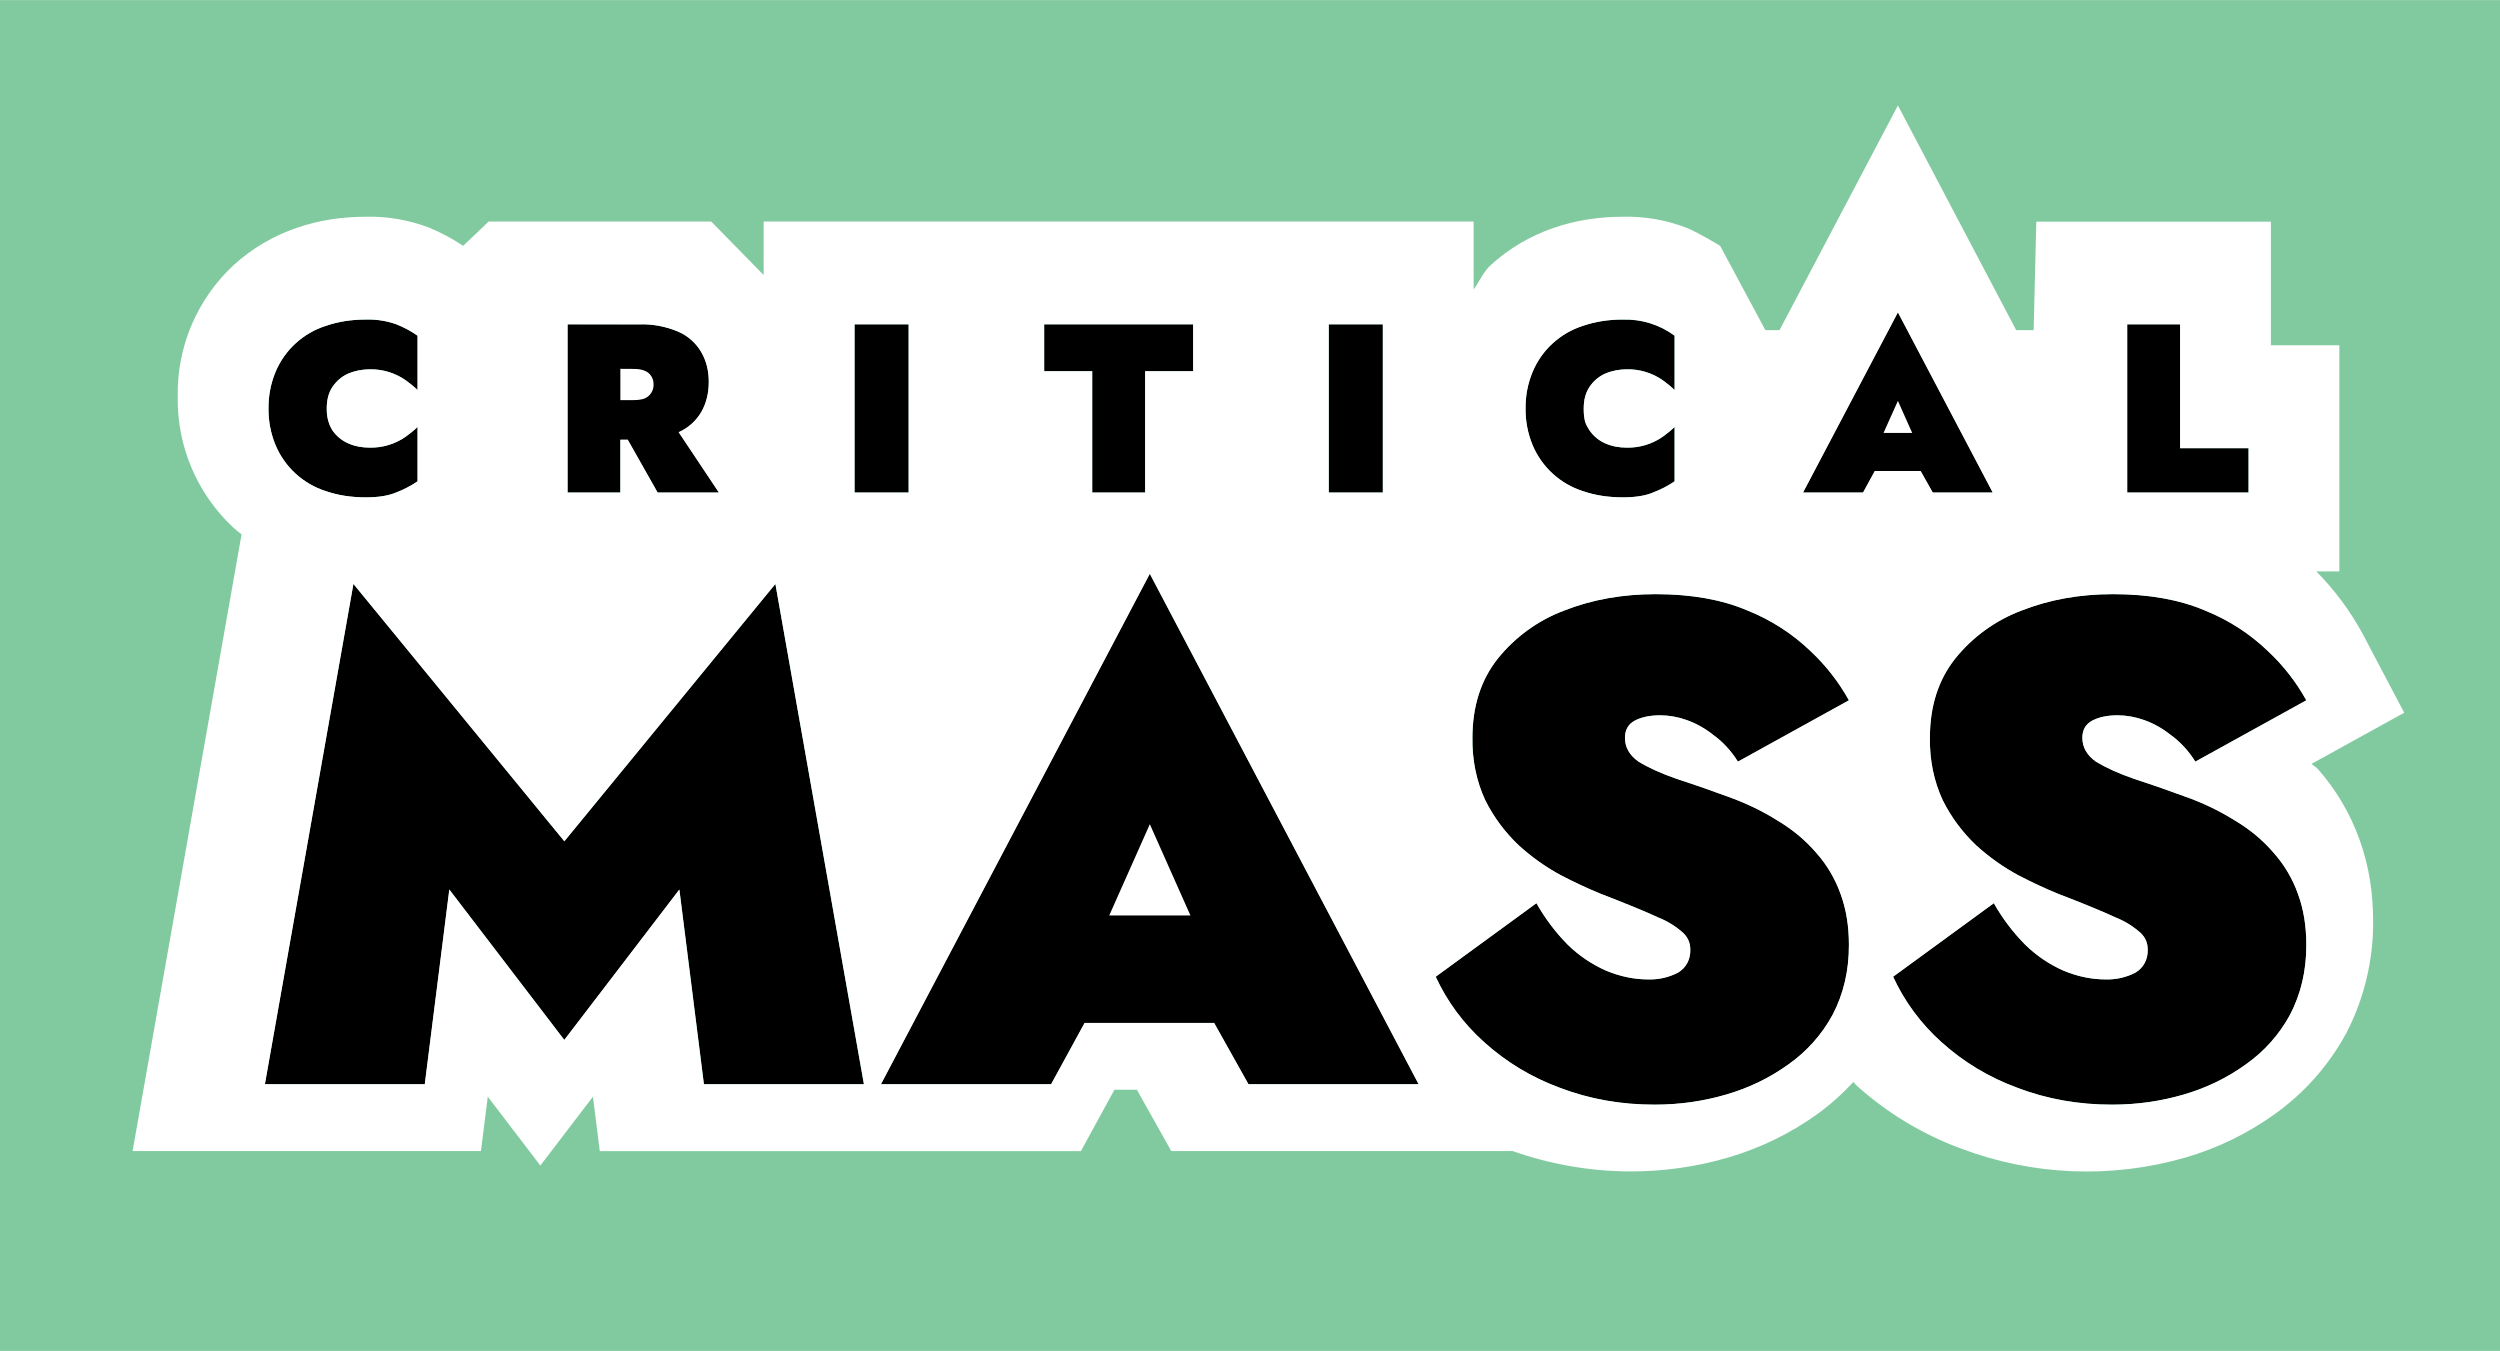
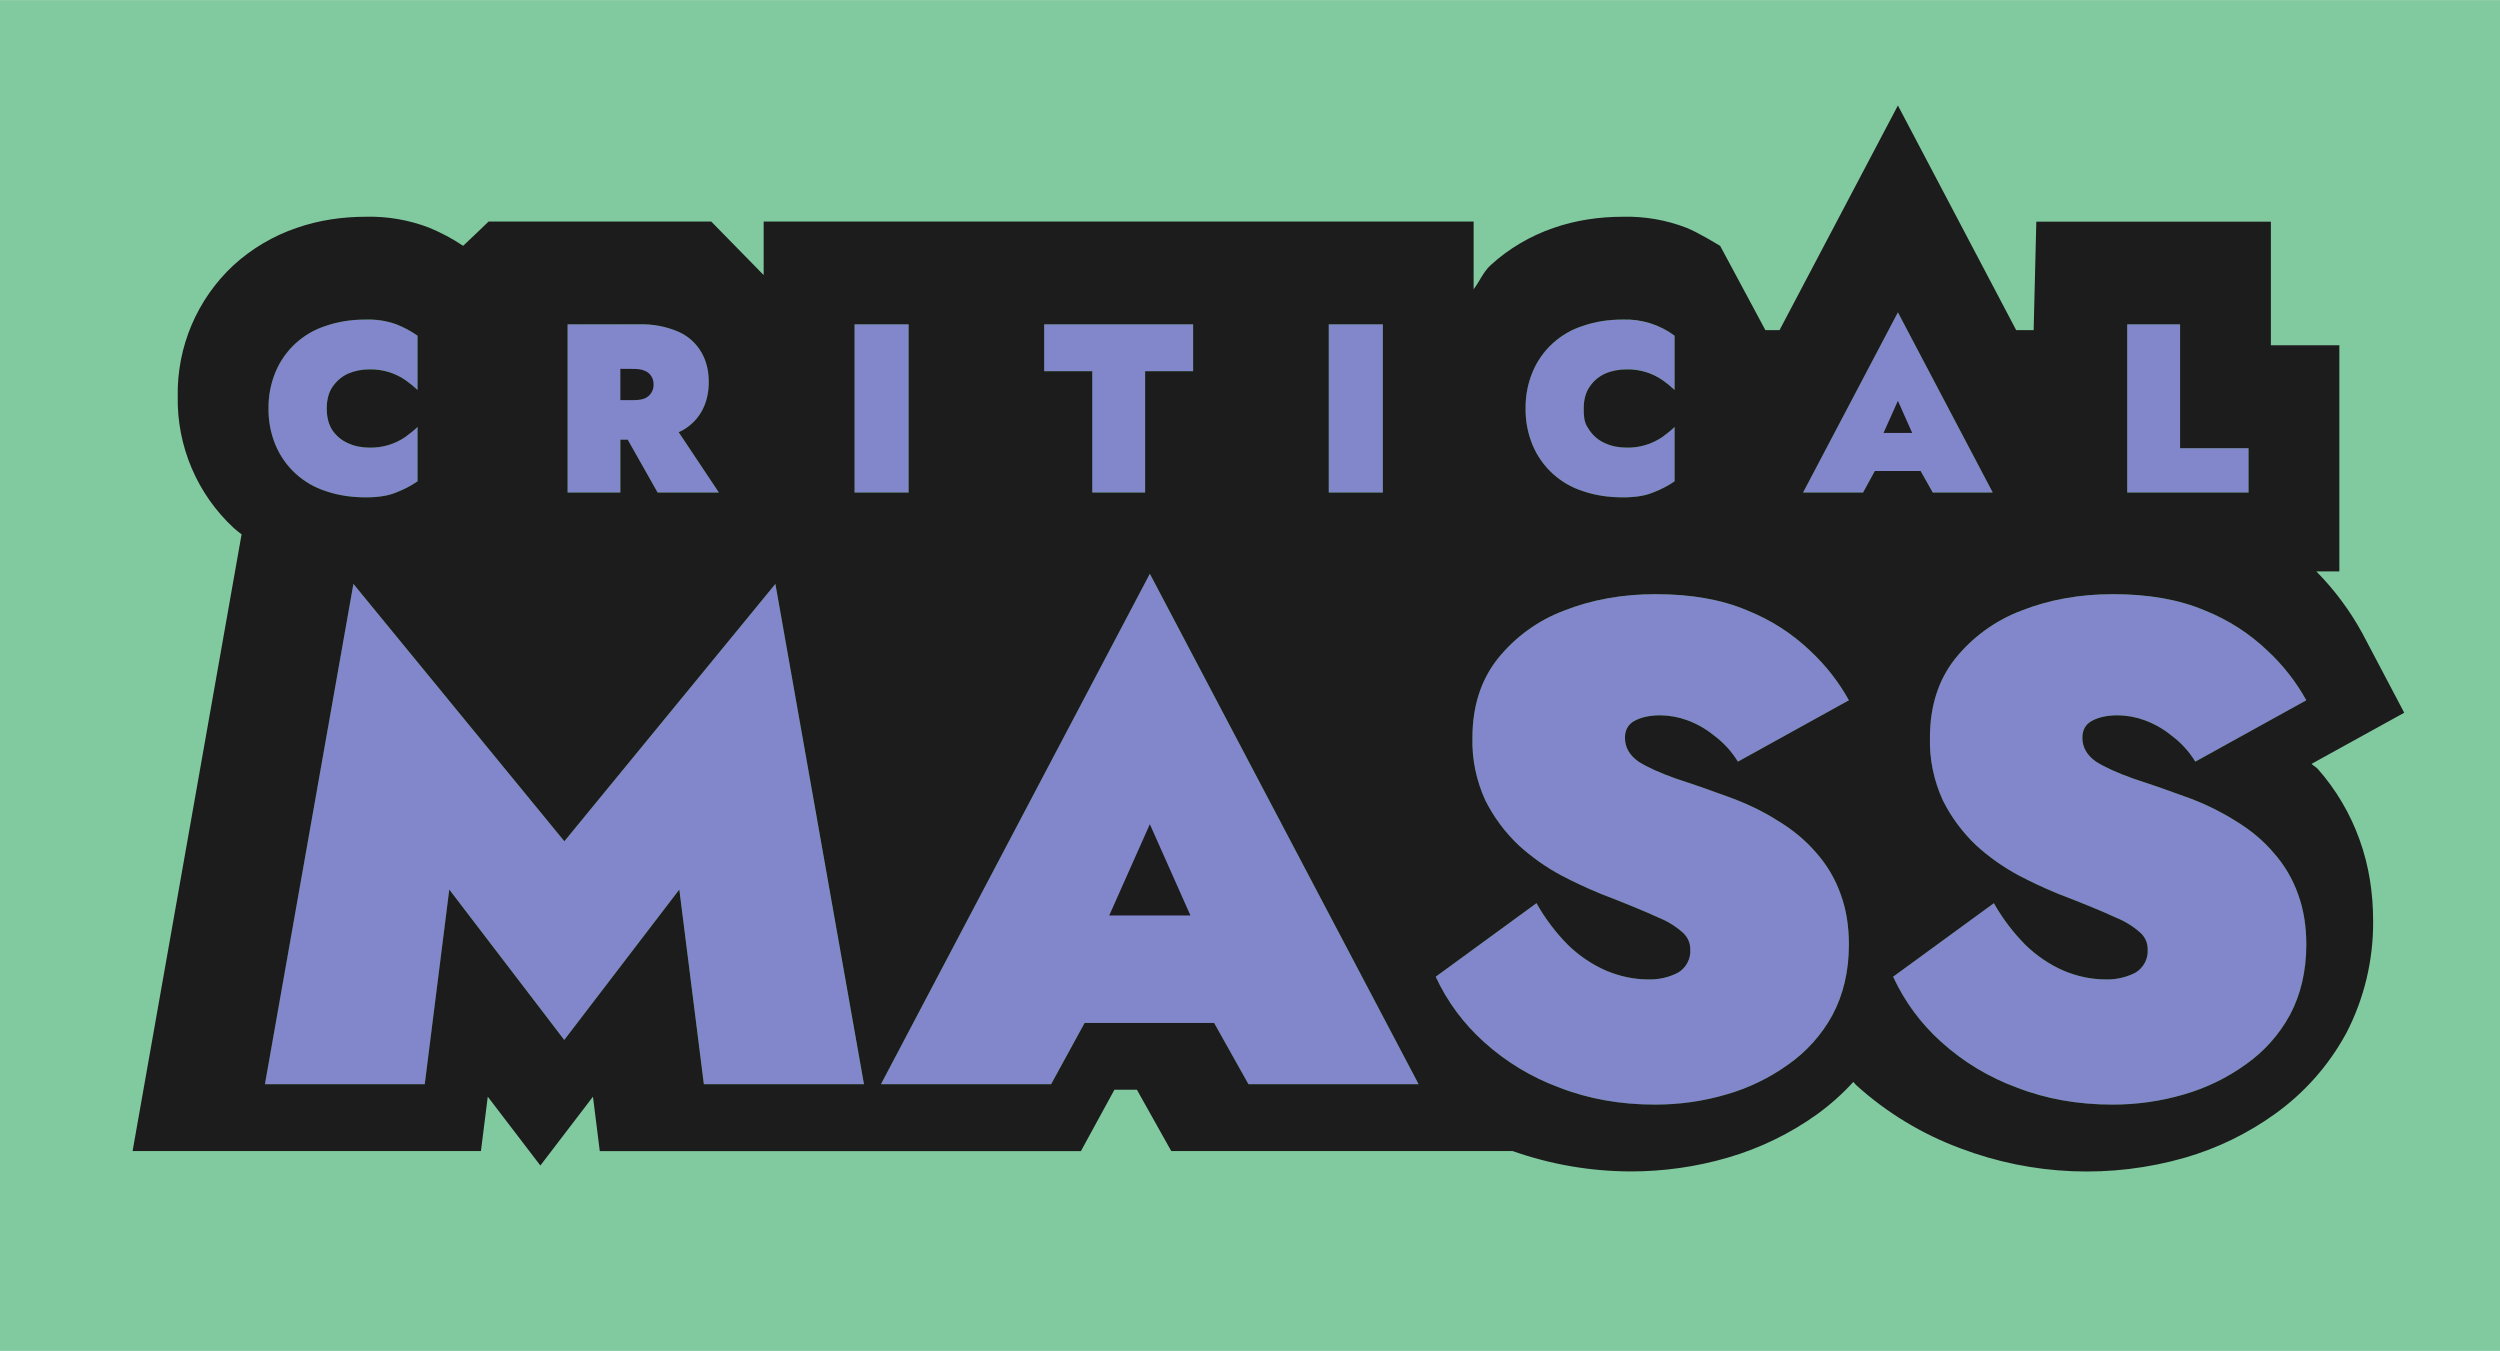
<svg xmlns="http://www.w3.org/2000/svg" viewBox="0 0 270.93 146.39">
  <path d="M-30.43 75.41H240.5V221.8H-30.43z" style="fill:#81ca9f;fill-opacity:1;stroke:none;stroke-width:19.227;stroke-dasharray:none;stroke-opacity:1;paint-order:markers stroke fill" transform="translate(30.43 -75.4)" />
-   <path d="m175.25 109.25-10.29 19.53h6.51l1.28-2.34h4.96l1.31 2.34h6.51zm-166.03.78c-1.58 0-3.02.23-4.32.68a8.8 8.8 0 0 0-5.47 5 10 10 0 0 0-.76 3.96 10 10 0 0 0 .76 3.96 8.8 8.8 0 0 0 5.47 5c1.3.45 2.74.67 4.32.67 1.34 0 2.42-.17 3.26-.52.85-.33 1.63-.73 2.34-1.22v-5.89c-.38.37-.82.73-1.3 1.07a6.6 6.6 0 0 1-3.88 1.17c-.85 0-1.64-.15-2.35-.46a4.04 4.04 0 0 1-1.69-1.41 4.27 4.27 0 0 1-.62-2.37c0-.94.2-1.72.62-2.34.43-.65 1-1.12 1.7-1.44a6.61 6.61 0 0 1 6.22.7c.48.35.92.7 1.3 1.07v-5.88c-.71-.5-1.5-.92-2.34-1.25a9 9 0 0 0-3.26-.5m136.23 0c-1.58 0-3.02.23-4.32.68a8.8 8.8 0 0 0-5.47 5 10 10 0 0 0-.76 3.96 10 10 0 0 0 .76 3.96 8.8 8.8 0 0 0 5.47 5c1.3.45 2.74.67 4.32.67 1.34 0 2.42-.17 3.25-.52.85-.33 1.64-.73 2.35-1.22v-5.89c-.38.37-.82.73-1.3 1.07a6.6 6.6 0 0 1-3.88 1.17c-.85 0-1.64-.15-2.35-.46a4.04 4.04 0 0 1-1.69-1.41 4.27 4.27 0 0 1-.63-2.37q0-1.41.63-2.34c.43-.65 1-1.12 1.7-1.44a6.6 6.6 0 0 1 6.22.7c.48.35.92.7 1.3 1.07v-5.88a8.98 8.98 0 0 0-5.6-1.74zm-114.37.52v18.23h5.72v-5.72h.8l3.24 5.72h6.64l-4.36-6.54a5.35 5.35 0 0 0 2.46-2.2c.54-.96.8-2.04.8-3.24a6.3 6.3 0 0 0-.8-3.22 5.35 5.35 0 0 0-2.47-2.22 10 10 0 0 0-4.35-.8H36.8zm31.1 0v18.23h5.86v-18.23zm20.55 0v5.08h5.2v13.15h5.74v-13.15h5.2v-5.08zm30.84 0v18.23h5.86v-18.23zm86.53 0v18.23h13.15v-4.81h-7.42v-13.42ZM94.17 137.58 65.04 192.9h18.44l3.63-6.64h14.04l3.72 6.64h18.44zm-86.3 1.1-9.6 54.22h17.34l2.66-21.1 12.46 16.3 12.47-16.3 2.66 21.1h17.33l-9.59-54.22-22.87 27.89zm141.12 1.11c-3.6 0-6.89.59-9.89 1.77a16.8 16.8 0 0 0-7.23 5.24c-1.82 2.3-2.73 5.16-2.73 8.56 0 2.6.47 4.86 1.4 6.78a17.5 17.5 0 0 0 3.62 4.87 23 23 0 0 0 4.57 3.25c1.62.83 3.05 1.5 4.28 1.99 2.8 1.08 4.9 1.94 6.27 2.58a9 9 0 0 1 2.73 1.7c.5.49.74 1.08.74 1.77 0 1.13-.44 1.96-1.33 2.5a6.6 6.6 0 0 1-3.25.74c-1.52 0-3.05-.32-4.57-.96a14 14 0 0 1-4.13-2.8 21.2 21.2 0 0 1-3.4-4.5l-10.91 7.97a21.7 21.7 0 0 0 5.24 7.08 25 25 0 0 0 8.18 4.94 28.5 28.5 0 0 0 10.33 1.85c2.66 0 5.24-.37 7.75-1.1 2.5-.75 4.74-1.83 6.71-3.26a15.75 15.75 0 0 0 4.8-5.38 15.9 15.9 0 0 0 1.77-7.6c0-2.01-.3-3.83-.89-5.46a13.5 13.5 0 0 0-2.65-4.5 16.8 16.8 0 0 0-4.14-3.46 27.5 27.5 0 0 0-5.53-2.66 147 147 0 0 0-5.53-1.92 21.3 21.3 0 0 1-4.06-1.84c-.98-.7-1.47-1.55-1.47-2.58 0-.84.34-1.45 1.03-1.85.74-.4 1.67-.59 2.8-.59.94 0 1.9.17 2.88.52q1.47.51 2.88 1.62c.98.69 1.86 1.65 2.65 2.88l12.03-6.64a21.7 21.7 0 0 0-4.13-5.31 21.2 21.2 0 0 0-6.87-4.43c-2.75-1.18-6.07-1.77-9.95-1.77m49.57 0c-3.6 0-6.89.59-9.89 1.77a16.8 16.8 0 0 0-7.23 5.24c-1.82 2.3-2.73 5.16-2.73 8.56 0 2.6.47 4.86 1.4 6.78a17.5 17.5 0 0 0 3.62 4.87c1.48 1.33 3 2.41 4.57 3.25 1.63.83 3.05 1.5 4.28 1.99 2.8 1.08 4.9 1.94 6.27 2.58a9 9 0 0 1 2.73 1.7c.5.49.74 1.08.74 1.77 0 1.13-.44 1.96-1.33 2.5a6.6 6.6 0 0 1-3.24.74c-1.53 0-3.05-.32-4.58-.96a14 14 0 0 1-4.13-2.8 21.2 21.2 0 0 1-3.4-4.5l-10.91 7.97a21.7 21.7 0 0 0 5.24 7.08 25 25 0 0 0 8.19 4.94 28.5 28.5 0 0 0 10.32 1.85c2.66 0 5.24-.37 7.75-1.1 2.5-.75 4.75-1.83 6.71-3.26a15.75 15.75 0 0 0 4.8-5.38 15.9 15.9 0 0 0 1.77-7.6c0-2.01-.3-3.83-.89-5.46a13.5 13.5 0 0 0-2.65-4.5 16.8 16.8 0 0 0-4.13-3.46 27.5 27.5 0 0 0-5.54-2.66 147 147 0 0 0-5.53-1.92 21.3 21.3 0 0 1-4.06-1.84c-.98-.7-1.47-1.55-1.47-2.58 0-.84.34-1.45 1.03-1.85.74-.4 1.67-.59 2.8-.59.94 0 1.9.17 2.88.52.99.34 1.94.88 2.88 1.62.98.69 1.87 1.65 2.65 2.88l12.03-6.64a21.7 21.7 0 0 0-4.13-5.31 21.2 21.2 0 0 0-6.86-4.43q-4.14-1.77-9.96-1.77m-66.1 60.07.06.02a.1.1 0 0 1-.03-.01h-.02z" style="-inkscape-font-specification:&quot;Jost Heavy&quot;;fill:#000;fill-opacity:1;stroke-width:2.461" transform="translate(30.43 -75.4)" />
-   <path d="m175.25 86.83-12.83 24.35h-1.53l-4.9-9.13s-2.4-1.48-3.69-1.98a17.9 17.9 0 0 0-6.85-1.18c-2.52 0-5.08.36-7.55 1.22-2.43.84-4.8 2.2-6.79 4.03-.79.72-1.19 1.75-1.84 2.61v-7.34H52.33v5.8l-5.68-5.8H22.52l-1.28 1.23-1.48 1.4a21 21 0 0 0-3.69-1.97 17.9 17.9 0 0 0-6.85-1.18c-2.52 0-5.08.36-7.54 1.22-2.44.84-4.81 2.2-6.8 4.03a18.95 18.95 0 0 0-6.05 14.23 18.97 18.97 0 0 0 6.06 14.24c.27.25.57.47.86.7l-11.81 66.83h37.75l.74-5.89 5.7 7.46 5.7-7.46.74 5.9h52.14l3.63-6.65h2.44l3.72 6.64h36.99a38.7 38.7 0 0 0 12.82 2.21c3.57 0 7.1-.5 10.52-1.5a31.9 31.9 0 0 0 9.67-4.7 26 26 0 0 0 3.92-3.5l.3.34a34.9 34.9 0 0 0 11.34 6.87 38.56 38.56 0 0 0 24.34.99 31.9 31.9 0 0 0 9.67-4.7 25.96 25.96 0 0 0 7.7-8.66l.03-.04.02-.04a26 26 0 0 0 2.93-12.23c0-2.96-.44-5.94-1.47-8.78a23.6 23.6 0 0 0-4.5-7.64c-.2-.23-.49-.36-.7-.58l10.04-5.54-4.5-8.54a30 30 0 0 0-5.03-6.78h2.5v-24.5h-7.42v-13.4h-25.42l-.29 11.76h-1.89zm0 22.42 10.28 19.53h-6.5l-1.32-2.34h-4.96l-1.28 2.34h-6.5zm-166.03.78a9 9 0 0 1 3.26.5c.85.33 1.63.75 2.34 1.25v5.88c-.38-.36-.82-.72-1.3-1.06a6.6 6.6 0 0 0-3.88-1.17c-.85 0-1.63.15-2.35.46-.7.32-1.25.8-1.69 1.44-.42.62-.62 1.4-.62 2.34s.2 1.73.62 2.37a4 4 0 0 0 1.7 1.4c.7.32 1.49.47 2.34.47a6.6 6.6 0 0 0 3.88-1.17c.48-.35.92-.7 1.3-1.07v5.89c-.71.49-1.5.9-2.34 1.22-.84.35-1.92.52-3.26.52-1.58 0-3.02-.22-4.32-.67a8.8 8.8 0 0 1-5.47-5 10 10 0 0 1-.76-3.96 10 10 0 0 1 .76-3.96 8.8 8.8 0 0 1 5.47-5c1.3-.45 2.74-.68 4.32-.68m136.23 0a8.9 8.9 0 0 1 5.6 1.75v5.88c-.38-.36-.82-.72-1.3-1.06a6.6 6.6 0 0 0-3.88-1.17c-.85 0-1.64.15-2.35.46a4 4 0 0 0-1.69 1.44q-.63.93-.63 2.34c0 1.41.21 1.73.63 2.37.43.62 1 1.1 1.7 1.4.7.32 1.49.47 2.34.47a6.6 6.6 0 0 0 3.88-1.17c.48-.35.92-.7 1.3-1.07v5.89c-.71.49-1.5.9-2.35 1.22-.83.35-1.91.52-3.25.52-1.58 0-3.02-.22-4.32-.67a8.8 8.8 0 0 1-5.47-5 10 10 0 0 1-.76-3.96 10 10 0 0 1 .76-3.96 8.8 8.8 0 0 1 5.47-5c1.3-.45 2.74-.68 4.32-.68m-114.37.52h7.68a10 10 0 0 1 4.35.81 5.35 5.35 0 0 1 2.47 2.22c.54.93.8 2 .8 3.22 0 1.2-.26 2.28-.8 3.23a5.35 5.35 0 0 1-2.46 2.21l4.36 6.54h-6.64l-3.24-5.73h-.8v5.73h-5.72zm31.1 0h5.86v18.23h-5.86zm20.55 0h16.14v5.08h-5.2v13.15h-5.73v-13.15h-5.21zm30.84 0h5.86v18.23h-5.86zm86.53 0h5.73v13.42h7.42v4.81H200.1zm-163.3 4.82v3.39h1.44q.72 0 1.2-.18a1.6 1.6 0 0 0 .96-1.51c0-.37-.09-.67-.26-.92-.16-.26-.4-.45-.7-.57-.32-.14-.72-.2-1.2-.2zm138.45 3.47-1.56 3.48h3.11zm-81.07 18.74 29.13 55.32h-18.44l-3.72-6.64H87.11l-3.63 6.64H65.04Zm-86.31 1.1 22.86 27.89 22.87-27.89 9.6 54.22H45.85l-2.66-21.1-12.47 16.3-12.46-16.3-2.66 21.1H-1.72Zm141.12 1.11c3.88 0 7.2.59 9.95 1.77a21.2 21.2 0 0 1 6.87 4.43 21.7 21.7 0 0 1 4.13 5.3l-12.03 6.65a10.1 10.1 0 0 0-2.65-2.88 10 10 0 0 0-2.88-1.62 8.7 8.7 0 0 0-2.88-.52c-1.13 0-2.06.2-2.8.6-.69.38-1.03 1-1.03 1.83 0 1.04.49 1.9 1.47 2.59 1.03.64 2.39 1.25 4.06 1.84 1.67.54 3.52 1.18 5.53 1.92 2.07.74 3.91 1.62 5.53 2.66 1.63.98 3 2.13 4.14 3.46a13.5 13.5 0 0 1 2.65 4.5c.6 1.63.89 3.45.89 5.46 0 2.85-.6 5.39-1.77 7.6a15.75 15.75 0 0 1-4.8 5.38 21.8 21.8 0 0 1-6.71 3.25c-2.51.74-5.1 1.1-7.75 1.1-3.69 0-7.13-.6-10.33-1.84a25 25 0 0 1-8.18-4.94 21.7 21.7 0 0 1-5.24-7.08l10.92-7.97a21.2 21.2 0 0 0 3.39 4.5 14 14 0 0 0 4.13 2.8c1.53.64 3.05.96 4.57.96a6.6 6.6 0 0 0 3.25-.73 2.73 2.73 0 0 0 1.33-2.51c0-.7-.25-1.28-.74-1.77a9 9 0 0 0-2.73-1.7q-2.07-.96-6.27-2.58a51 51 0 0 1-4.28-2 23 23 0 0 1-4.57-3.24 17.5 17.5 0 0 1-3.62-4.87 15.34 15.34 0 0 1-1.4-6.79q0-5.085 2.73-8.55a16.8 16.8 0 0 1 7.23-5.24c3-1.18 6.3-1.77 9.89-1.77m49.57 0q5.82 0 9.96 1.77a21.2 21.2 0 0 1 6.86 4.43 21.6 21.6 0 0 1 4.13 5.3l-12.03 6.65a10.1 10.1 0 0 0-2.65-2.88 10 10 0 0 0-2.88-1.62 8.7 8.7 0 0 0-2.88-.52c-1.13 0-2.06.2-2.8.6-.69.38-1.03 1-1.03 1.83 0 1.04.5 1.9 1.47 2.59 1.04.64 2.39 1.25 4.06 1.84 1.67.54 3.52 1.18 5.53 1.92a27.5 27.5 0 0 1 5.54 2.66c1.62.98 3 2.13 4.13 3.46a13.5 13.5 0 0 1 2.65 4.5c.6 1.63.89 3.45.89 5.46 0 2.85-.6 5.39-1.77 7.6a15.75 15.75 0 0 1-4.8 5.38 21.8 21.8 0 0 1-6.7 3.25c-2.52.74-5.1 1.1-7.76 1.1-3.68 0-7.13-.6-10.32-1.84a25 25 0 0 1-8.2-4.94 21.7 21.7 0 0 1-5.23-7.08l10.92-7.97a21.2 21.2 0 0 0 3.4 4.5 14 14 0 0 0 4.12 2.8c1.53.64 3.05.96 4.58.96a6.6 6.6 0 0 0 3.24-.73 2.73 2.73 0 0 0 1.33-2.51c0-.7-.24-1.28-.74-1.77a9 9 0 0 0-2.73-1.7q-2.055-.96-6.27-2.58a51 51 0 0 1-4.28-2 23 23 0 0 1-4.57-3.24 17.5 17.5 0 0 1-3.61-4.87 15.34 15.34 0 0 1-1.4-6.79c0-3.39.9-6.24 2.72-8.55a16.8 16.8 0 0 1 7.23-5.24c3-1.18 6.3-1.77 9.89-1.77M94.18 164.72l-4.4 9.89h8.8zm38.27 35.13c.01 0 .03 0 .04.02l.03.02z" style="-inkscape-font-specification:&quot;Jost Heavy&quot;;fill:#fff;fill-opacity:1;stroke-width:2.461" transform="translate(30.43 -75.4)" />
+   <path d="m175.25 109.25-10.29 19.53h6.51l1.28-2.34h4.96l1.31 2.34h6.51zm-166.03.78c-1.58 0-3.02.23-4.32.68a8.8 8.8 0 0 0-5.47 5 10 10 0 0 0-.76 3.96 10 10 0 0 0 .76 3.96 8.8 8.8 0 0 0 5.47 5c1.3.45 2.74.67 4.32.67 1.34 0 2.42-.17 3.26-.52.85-.33 1.63-.73 2.34-1.22v-5.89c-.38.37-.82.73-1.3 1.07a6.6 6.6 0 0 1-3.88 1.17c-.85 0-1.64-.15-2.35-.46a4.04 4.04 0 0 1-1.69-1.41 4.27 4.27 0 0 1-.62-2.37c0-.94.2-1.72.62-2.34.43-.65 1-1.12 1.7-1.44a6.61 6.61 0 0 1 6.22.7c.48.35.92.7 1.3 1.07v-5.88c-.71-.5-1.5-.92-2.34-1.25a9 9 0 0 0-3.26-.5m136.23 0c-1.58 0-3.02.23-4.32.68a8.8 8.8 0 0 0-5.47 5 10 10 0 0 0-.76 3.96 10 10 0 0 0 .76 3.96 8.8 8.8 0 0 0 5.47 5c1.3.45 2.74.67 4.32.67 1.34 0 2.42-.17 3.25-.52.85-.33 1.64-.73 2.35-1.22v-5.89c-.38.37-.82.73-1.3 1.07a6.6 6.6 0 0 1-3.88 1.17c-.85 0-1.64-.15-2.35-.46a4.04 4.04 0 0 1-1.69-1.41 4.27 4.27 0 0 1-.63-2.37q0-1.41.63-2.34c.43-.65 1-1.12 1.7-1.44a6.6 6.6 0 0 1 6.22.7c.48.35.92.7 1.3 1.07v-5.88a8.98 8.98 0 0 0-5.6-1.74zm-114.37.52v18.23h5.72v-5.72h.8l3.24 5.72h6.64l-4.36-6.54a5.35 5.35 0 0 0 2.46-2.2c.54-.96.8-2.04.8-3.24a6.3 6.3 0 0 0-.8-3.22 5.35 5.35 0 0 0-2.47-2.22 10 10 0 0 0-4.35-.8H36.8zm31.1 0v18.23h5.86v-18.23zm20.55 0v5.08h5.2v13.15h5.74v-13.15h5.2v-5.08zm30.84 0v18.23h5.86v-18.23zm86.53 0v18.23h13.15v-4.81h-7.42v-13.42ZM94.17 137.58 65.04 192.9h18.44l3.63-6.64h14.04l3.72 6.64h18.44zm-86.3 1.1-9.6 54.22h17.34l2.66-21.1 12.46 16.3 12.47-16.3 2.66 21.1h17.33l-9.59-54.22-22.87 27.89zm141.12 1.11c-3.6 0-6.89.59-9.89 1.77a16.8 16.8 0 0 0-7.23 5.24c-1.82 2.3-2.73 5.16-2.73 8.56 0 2.6.47 4.86 1.4 6.78a17.5 17.5 0 0 0 3.62 4.87 23 23 0 0 0 4.57 3.25c1.62.83 3.05 1.5 4.28 1.99 2.8 1.08 4.9 1.94 6.27 2.58a9 9 0 0 1 2.73 1.7c.5.49.74 1.08.74 1.77 0 1.13-.44 1.96-1.33 2.5a6.6 6.6 0 0 1-3.25.74c-1.52 0-3.05-.32-4.57-.96a14 14 0 0 1-4.13-2.8 21.2 21.2 0 0 1-3.4-4.5l-10.91 7.97a21.7 21.7 0 0 0 5.24 7.08 25 25 0 0 0 8.18 4.94 28.5 28.5 0 0 0 10.33 1.85c2.66 0 5.24-.37 7.75-1.1 2.5-.75 4.74-1.83 6.71-3.26a15.75 15.75 0 0 0 4.8-5.38 15.9 15.9 0 0 0 1.77-7.6c0-2.01-.3-3.83-.89-5.46a13.5 13.5 0 0 0-2.65-4.5 16.8 16.8 0 0 0-4.14-3.46 27.5 27.5 0 0 0-5.53-2.66 147 147 0 0 0-5.53-1.92 21.3 21.3 0 0 1-4.06-1.84c-.98-.7-1.47-1.55-1.47-2.58 0-.84.34-1.45 1.03-1.85.74-.4 1.67-.59 2.8-.59.94 0 1.9.17 2.88.52q1.47.51 2.88 1.62c.98.69 1.86 1.65 2.65 2.88l12.03-6.64a21.7 21.7 0 0 0-4.13-5.31 21.2 21.2 0 0 0-6.87-4.43c-2.75-1.18-6.07-1.77-9.95-1.77m49.57 0c-3.6 0-6.89.59-9.89 1.77a16.8 16.8 0 0 0-7.23 5.24c-1.82 2.3-2.73 5.16-2.73 8.56 0 2.6.47 4.86 1.4 6.78a17.5 17.5 0 0 0 3.62 4.87c1.48 1.33 3 2.41 4.57 3.25 1.63.83 3.05 1.5 4.28 1.99 2.8 1.08 4.9 1.94 6.27 2.58a9 9 0 0 1 2.73 1.7c.5.49.74 1.08.74 1.77 0 1.13-.44 1.96-1.33 2.5a6.6 6.6 0 0 1-3.24.74c-1.53 0-3.05-.32-4.58-.96a14 14 0 0 1-4.13-2.8 21.2 21.2 0 0 1-3.4-4.5l-10.91 7.97a21.7 21.7 0 0 0 5.24 7.08 25 25 0 0 0 8.19 4.94 28.5 28.5 0 0 0 10.32 1.85c2.66 0 5.24-.37 7.75-1.1 2.5-.75 4.75-1.83 6.71-3.26a15.75 15.75 0 0 0 4.8-5.38 15.9 15.9 0 0 0 1.77-7.6c0-2.01-.3-3.83-.89-5.46a13.5 13.5 0 0 0-2.65-4.5 16.8 16.8 0 0 0-4.13-3.46 27.5 27.5 0 0 0-5.54-2.66 147 147 0 0 0-5.53-1.92 21.3 21.3 0 0 1-4.06-1.84c-.98-.7-1.47-1.55-1.47-2.58 0-.84.34-1.45 1.03-1.85.74-.4 1.67-.59 2.8-.59.94 0 1.9.17 2.88.52.99.34 1.94.88 2.88 1.62.98.69 1.87 1.65 2.65 2.88l12.03-6.64a21.7 21.7 0 0 0-4.13-5.31 21.2 21.2 0 0 0-6.86-4.43q-4.14-1.77-9.96-1.77m-66.1 60.07.06.02a.1.1 0 0 1-.03-.01h-.02z" style="-inkscape-font-specification:&quot;Jost Heavy&quot;;fill:#8187CA;fill-opacity:1;stroke-width:2.461" transform="translate(30.43 -75.4)" />
+   <path d="m175.25 86.83-12.83 24.35h-1.53l-4.9-9.13s-2.4-1.48-3.69-1.98a17.9 17.9 0 0 0-6.85-1.18c-2.52 0-5.08.36-7.55 1.22-2.43.84-4.8 2.2-6.79 4.03-.79.72-1.19 1.75-1.84 2.61v-7.34H52.33v5.8l-5.68-5.8H22.52l-1.28 1.23-1.48 1.4a21 21 0 0 0-3.69-1.97 17.9 17.9 0 0 0-6.85-1.18c-2.52 0-5.08.36-7.54 1.22-2.44.84-4.81 2.2-6.8 4.03a18.95 18.95 0 0 0-6.05 14.23 18.97 18.97 0 0 0 6.06 14.24c.27.25.57.47.86.7l-11.81 66.83h37.75l.74-5.89 5.7 7.46 5.7-7.46.74 5.9h52.14l3.63-6.65h2.44l3.72 6.64h36.99a38.7 38.7 0 0 0 12.82 2.21c3.57 0 7.1-.5 10.52-1.5a31.9 31.9 0 0 0 9.67-4.7 26 26 0 0 0 3.92-3.5l.3.34a34.9 34.9 0 0 0 11.34 6.87 38.56 38.56 0 0 0 24.34.99 31.9 31.9 0 0 0 9.67-4.7 25.96 25.96 0 0 0 7.7-8.66l.03-.04.02-.04a26 26 0 0 0 2.93-12.23c0-2.96-.44-5.94-1.47-8.78a23.6 23.6 0 0 0-4.5-7.64c-.2-.23-.49-.36-.7-.58l10.04-5.54-4.5-8.54a30 30 0 0 0-5.03-6.78h2.5v-24.5h-7.42v-13.4h-25.42l-.29 11.76h-1.89zm0 22.42 10.28 19.53h-6.5l-1.32-2.34h-4.96l-1.28 2.34h-6.5zm-166.03.78a9 9 0 0 1 3.26.5c.85.33 1.63.75 2.34 1.25v5.88c-.38-.36-.82-.72-1.3-1.06a6.6 6.6 0 0 0-3.88-1.17c-.85 0-1.63.15-2.35.46-.7.32-1.25.8-1.69 1.44-.42.62-.62 1.4-.62 2.34s.2 1.73.62 2.37a4 4 0 0 0 1.7 1.4c.7.32 1.49.47 2.34.47a6.6 6.6 0 0 0 3.88-1.17c.48-.35.92-.7 1.3-1.07v5.89c-.71.49-1.5.9-2.34 1.22-.84.35-1.92.52-3.26.52-1.58 0-3.02-.22-4.32-.67a8.8 8.8 0 0 1-5.47-5 10 10 0 0 1-.76-3.96 10 10 0 0 1 .76-3.96 8.8 8.8 0 0 1 5.47-5c1.3-.45 2.74-.68 4.32-.68m136.23 0a8.9 8.9 0 0 1 5.6 1.75v5.88c-.38-.36-.82-.72-1.3-1.06a6.6 6.6 0 0 0-3.88-1.17c-.85 0-1.64.15-2.35.46a4 4 0 0 0-1.69 1.44q-.63.93-.63 2.34c0 1.41.21 1.73.63 2.37.43.62 1 1.1 1.7 1.4.7.32 1.49.47 2.34.47a6.6 6.6 0 0 0 3.88-1.17c.48-.35.92-.7 1.3-1.07v5.89c-.71.49-1.5.9-2.35 1.22-.83.35-1.91.52-3.25.52-1.58 0-3.02-.22-4.32-.67a8.8 8.8 0 0 1-5.47-5 10 10 0 0 1-.76-3.96 10 10 0 0 1 .76-3.96 8.8 8.8 0 0 1 5.47-5c1.3-.45 2.74-.68 4.32-.68m-114.37.52h7.68a10 10 0 0 1 4.35.81 5.35 5.35 0 0 1 2.47 2.22c.54.93.8 2 .8 3.22 0 1.2-.26 2.28-.8 3.23a5.35 5.35 0 0 1-2.46 2.21l4.36 6.54h-6.64l-3.24-5.73h-.8v5.73h-5.72zm31.1 0h5.86v18.23h-5.86zm20.55 0h16.14v5.08h-5.2v13.15h-5.73v-13.15h-5.21zm30.84 0h5.86v18.23h-5.86zm86.53 0h5.73v13.42h7.42v4.81H200.1zm-163.3 4.82v3.39h1.44q.72 0 1.2-.18a1.6 1.6 0 0 0 .96-1.51c0-.37-.09-.67-.26-.92-.16-.26-.4-.45-.7-.57-.32-.14-.72-.2-1.2-.2zm138.45 3.47-1.56 3.48h3.11zm-81.07 18.74 29.13 55.32h-18.44l-3.72-6.64H87.11l-3.63 6.64H65.04Zm-86.31 1.1 22.86 27.89 22.87-27.89 9.6 54.22H45.85l-2.66-21.1-12.47 16.3-12.46-16.3-2.66 21.1H-1.72Zm141.12 1.11c3.88 0 7.2.59 9.95 1.77a21.2 21.2 0 0 1 6.87 4.43 21.7 21.7 0 0 1 4.13 5.3l-12.03 6.65a10.1 10.1 0 0 0-2.65-2.88 10 10 0 0 0-2.88-1.62 8.7 8.7 0 0 0-2.88-.52c-1.13 0-2.06.2-2.8.6-.69.38-1.03 1-1.03 1.83 0 1.04.49 1.9 1.47 2.59 1.03.64 2.39 1.25 4.06 1.84 1.67.54 3.52 1.18 5.53 1.92 2.07.74 3.91 1.62 5.53 2.66 1.63.98 3 2.13 4.14 3.46a13.5 13.5 0 0 1 2.65 4.5c.6 1.63.89 3.45.89 5.46 0 2.85-.6 5.39-1.77 7.6a15.75 15.75 0 0 1-4.8 5.38 21.8 21.8 0 0 1-6.71 3.25c-2.51.74-5.1 1.1-7.75 1.1-3.69 0-7.13-.6-10.33-1.84a25 25 0 0 1-8.18-4.94 21.7 21.7 0 0 1-5.24-7.08l10.92-7.97a21.2 21.2 0 0 0 3.39 4.5 14 14 0 0 0 4.13 2.8c1.53.64 3.05.96 4.57.96a6.6 6.6 0 0 0 3.25-.73 2.73 2.73 0 0 0 1.33-2.51c0-.7-.25-1.28-.74-1.77a9 9 0 0 0-2.73-1.7q-2.07-.96-6.27-2.58a51 51 0 0 1-4.28-2 23 23 0 0 1-4.57-3.24 17.5 17.5 0 0 1-3.62-4.87 15.34 15.34 0 0 1-1.4-6.79q0-5.085 2.73-8.55a16.8 16.8 0 0 1 7.23-5.24c3-1.18 6.3-1.77 9.89-1.77m49.57 0q5.82 0 9.96 1.77a21.2 21.2 0 0 1 6.86 4.43 21.6 21.6 0 0 1 4.13 5.3l-12.03 6.65a10.1 10.1 0 0 0-2.65-2.88 10 10 0 0 0-2.88-1.62 8.7 8.7 0 0 0-2.88-.52c-1.13 0-2.06.2-2.8.6-.69.38-1.03 1-1.03 1.83 0 1.04.5 1.9 1.47 2.59 1.04.64 2.39 1.25 4.06 1.84 1.67.54 3.52 1.18 5.53 1.92a27.5 27.5 0 0 1 5.54 2.66c1.62.98 3 2.13 4.13 3.46a13.5 13.5 0 0 1 2.65 4.5c.6 1.63.89 3.45.89 5.46 0 2.85-.6 5.39-1.77 7.6a15.75 15.75 0 0 1-4.8 5.38 21.8 21.8 0 0 1-6.7 3.25c-2.52.74-5.1 1.1-7.76 1.1-3.68 0-7.13-.6-10.32-1.84a25 25 0 0 1-8.2-4.94 21.7 21.7 0 0 1-5.23-7.08l10.92-7.97a21.2 21.2 0 0 0 3.4 4.5 14 14 0 0 0 4.12 2.8c1.53.64 3.05.96 4.58.96a6.6 6.6 0 0 0 3.24-.73 2.73 2.73 0 0 0 1.33-2.51c0-.7-.24-1.28-.74-1.77a9 9 0 0 0-2.73-1.7q-2.055-.96-6.27-2.58a51 51 0 0 1-4.28-2 23 23 0 0 1-4.57-3.24 17.5 17.5 0 0 1-3.61-4.87 15.34 15.34 0 0 1-1.4-6.79c0-3.39.9-6.24 2.72-8.55a16.8 16.8 0 0 1 7.23-5.24c3-1.18 6.3-1.77 9.89-1.77M94.18 164.72l-4.4 9.89h8.8zm38.27 35.13c.01 0 .03 0 .04.02l.03.02z" style="-inkscape-font-specification:&quot;Jost Heavy&quot;;fill:#1C1C1C;fill-opacity:1;stroke-width:2.461" transform="translate(30.43 -75.4)" />
</svg>
